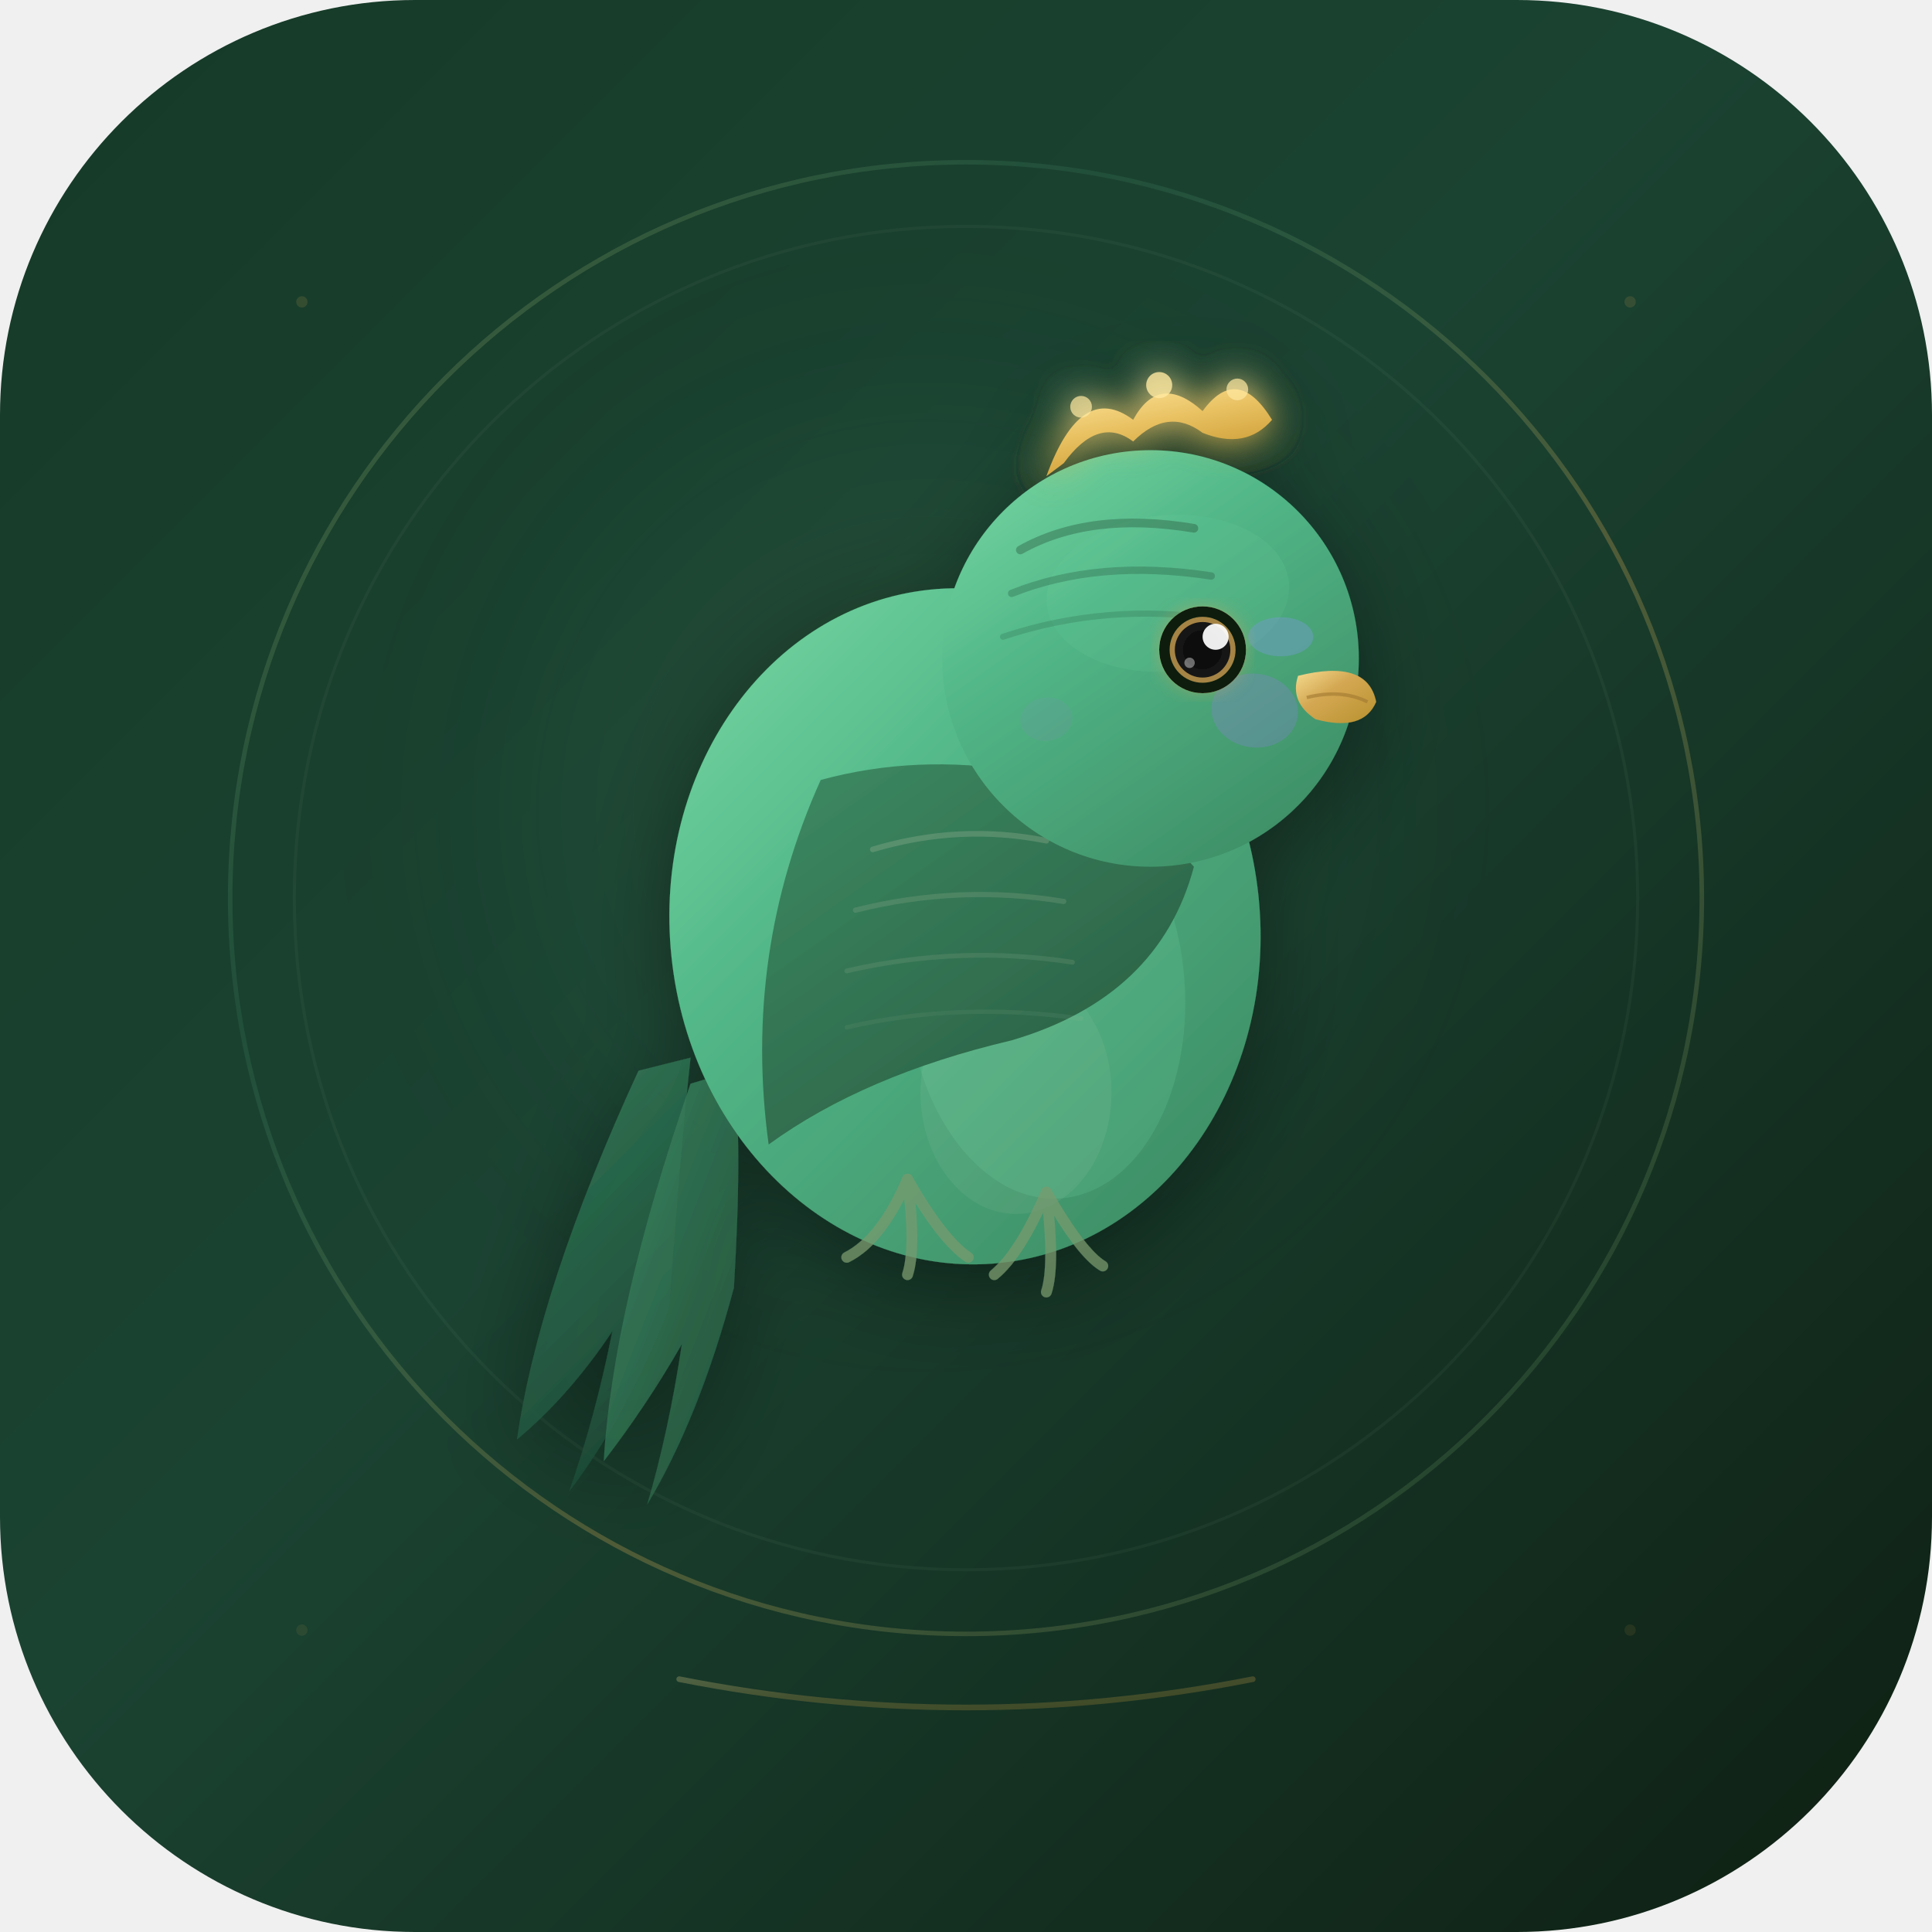
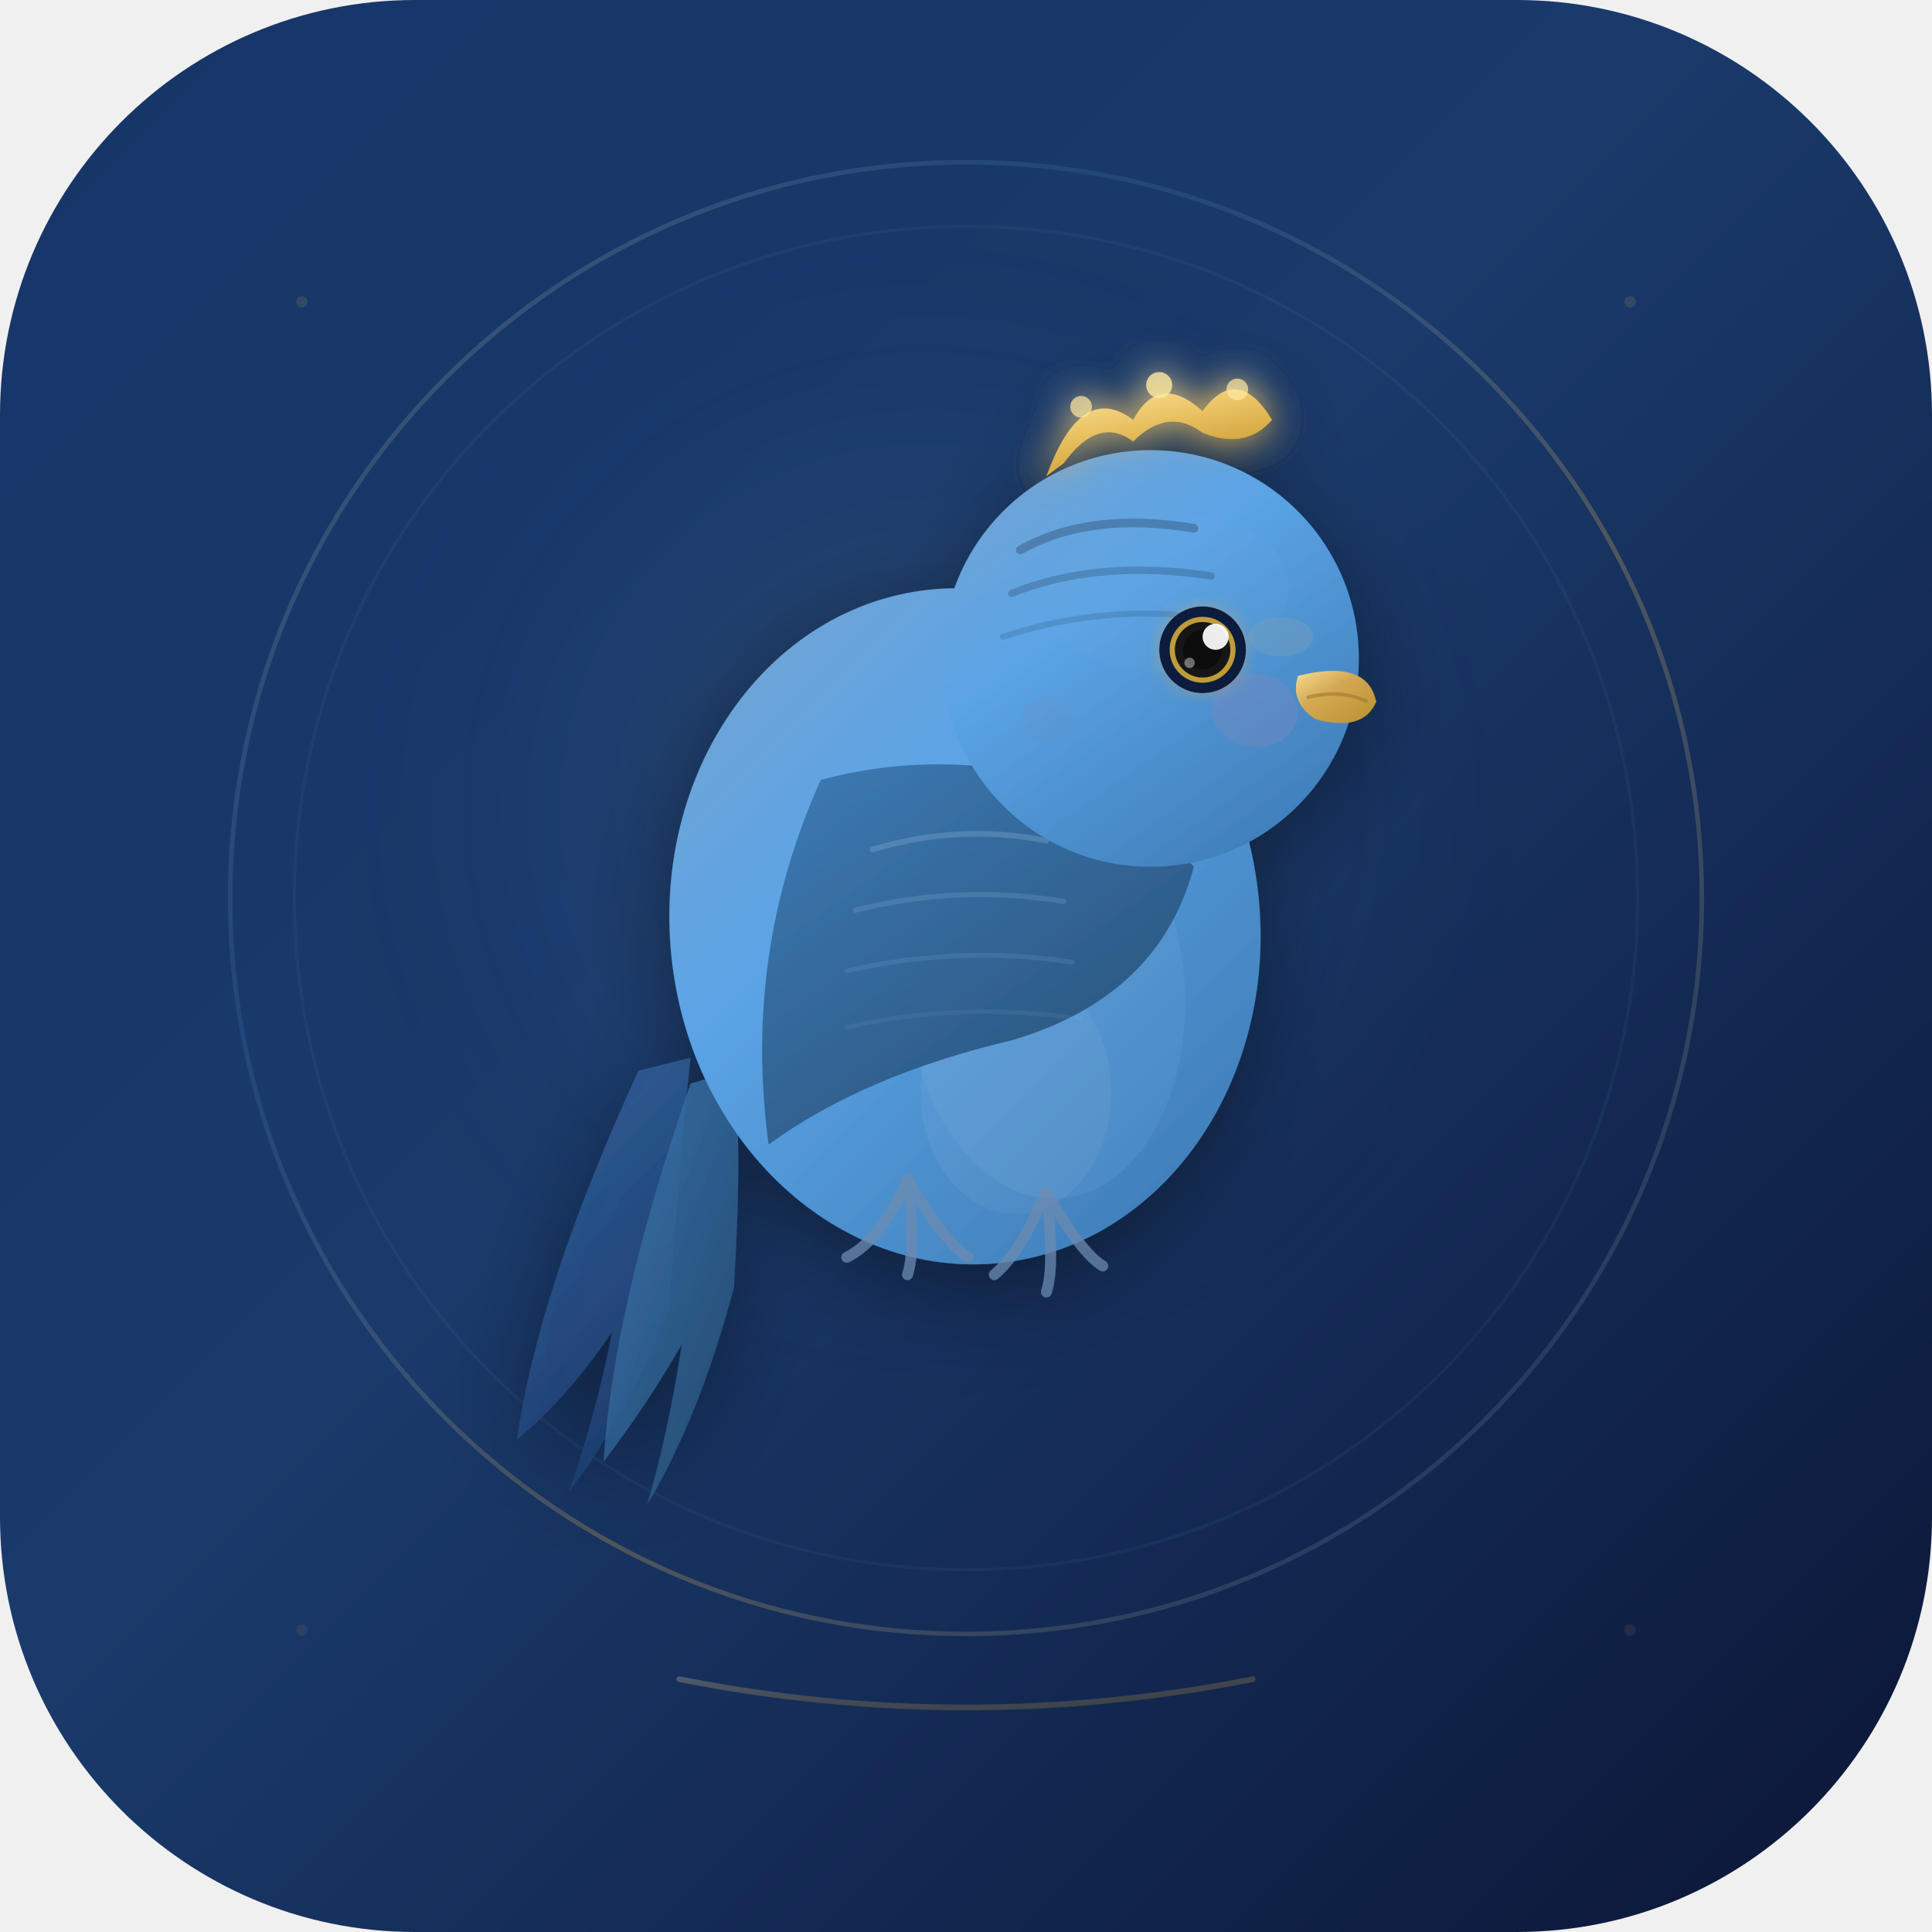
<svg xmlns="http://www.w3.org/2000/svg" width="1024" height="1024" viewBox="0 0 512 512">
  <defs>
    <linearGradient id="bg" x1="0" y1="0" x2="1" y2="1">
-       <stop offset="0%" stop-color="#163A27" />
-       <stop offset="45%" stop-color="#1B4332" />
-       <stop offset="100%" stop-color="#0E1F12" />
+       <stop offset="0%" stop-color="#163568" />
+       <stop offset="45%" stop-color="#1A3A6B" />
+       <stop offset="100%" stop-color="#0B1535" />
    </linearGradient>
    <linearGradient id="body" x1="0.15" y1="0" x2="0.85" y2="1">
-       <stop offset="0%" stop-color="#72D4A0" />
-       <stop offset="35%" stop-color="#52B788" />
-       <stop offset="100%" stop-color="#3D8B63" />
+       <stop offset="0%" stop-color="#72A4D4" />
+       <stop offset="35%" stop-color="#5BA4E6" />
+       <stop offset="100%" stop-color="#3D7BB5" />
    </linearGradient>
    <linearGradient id="wing" x1="0" y1="0" x2="0.8" y2="1">
-       <stop offset="0%" stop-color="#3D8B63" />
-       <stop offset="100%" stop-color="#285C42" />
+       <stop offset="0%" stop-color="#3D7BB5" />
+       <stop offset="100%" stop-color="#28527A" />
    </linearGradient>
    <linearGradient id="tail" x1="0.3" y1="0" x2="0.7" y2="1">
-       <stop offset="0%" stop-color="#347A58" />
-       <stop offset="100%" stop-color="#1B4332" />
+       <stop offset="0%" stop-color="#34609A" />
+       <stop offset="100%" stop-color="#1A3A6B" />
    </linearGradient>
    <linearGradient id="gold" x1="0" y1="0" x2="1" y2="1">
      <stop offset="0%" stop-color="#F5DC90" />
      <stop offset="40%" stop-color="#D4A853" />
      <stop offset="100%" stop-color="#B8912E" />
    </linearGradient>
    <linearGradient id="gold-bright" x1="0" y1="0" x2="0.5" y2="1">
      <stop offset="0%" stop-color="#FFE8A0" />
      <stop offset="50%" stop-color="#E8C060" />
      <stop offset="100%" stop-color="#C89830" />
    </linearGradient>
    <radialGradient id="center-glow" cx="0.48" cy="0.42" r="0.32">
-       <stop offset="0%" stop-color="rgba(212,168,83,0.10)" />
-       <stop offset="60%" stop-color="rgba(82,183,136,0.04)" />
+       <stop offset="0%" stop-color="rgba(245,200,66,0.10)" />
+       <stop offset="60%" stop-color="rgba(82,140,200,0.04)" />
      <stop offset="100%" stop-color="transparent" />
    </radialGradient>
    <linearGradient id="ring" x1="0" y1="0" x2="1" y2="1">
      <stop offset="0%" stop-color="#D4A853" stop-opacity="0.35" />
-       <stop offset="30%" stop-color="#52B788" stop-opacity="0.12" />
+       <stop offset="30%" stop-color="#5BA4E6" stop-opacity="0.12" />
      <stop offset="60%" stop-color="#D4A853" stop-opacity="0.30" />
-       <stop offset="100%" stop-color="#52B788" stop-opacity="0.10" />
+       <stop offset="100%" stop-color="#5BA4E6" stop-opacity="0.10" />
    </linearGradient>
    <filter id="shadow">
      <feDropShadow dx="0" dy="5" stdDeviation="10" flood-color="#000" flood-opacity="0.4" />
    </filter>
    <filter id="crown-glow" x="-30%" y="-30%" width="160%" height="160%">
      <feGaussianBlur in="SourceGraphic" stdDeviation="4" result="blur" />
      <feComposite in="SourceGraphic" in2="blur" operator="over" />
    </filter>
    <filter id="eye-glow">
      <feDropShadow dx="0" dy="0" stdDeviation="2" flood-color="#D4A853" flood-opacity="0.4" />
    </filter>
  </defs>
  <rect width="512" height="512" rx="110" fill="url(#bg)" />
  <rect width="512" height="512" rx="110" fill="url(#center-glow)" />
  <circle cx="256" cy="238" r="195" fill="none" stroke="url(#ring)" stroke-width="1.2" />
-   <circle cx="256" cy="238" r="178" fill="none" stroke="rgba(163,184,153,0.06)" stroke-width="0.8" />
+   <circle cx="256" cy="238" r="178" fill="none" stroke="rgba(140,180,220,0.06)" stroke-width="0.8" />
  <g filter="url(#shadow)" transform="translate(252, 232) scale(1.15)">
    <path d="M-72 45 Q-95 95 -100 130 Q-88 120 -78 105 Q-82 125 -88 142 Q-75 125 -65 100 Q-62 60 -60 42Z" fill="url(#tail)" opacity="0.9" />
    <path d="M-60 48 Q-78 100 -80 135 Q-70 122 -62 108 Q-65 128 -70 145 Q-58 125 -50 95 Q-48 62 -50 45Z" fill="url(#wing)" opacity="0.8" />
    <ellipse cx="2" cy="12" rx="68" ry="78" fill="url(#body)" transform="rotate(-6)" />
-     <ellipse cx="20" cy="28" rx="32" ry="48" fill="rgba(114,212,160,0.2)" transform="rotate(-4)" />
-     <ellipse cx="15" cy="50" rx="22" ry="28" fill="rgba(200,216,194,0.08)" />
+     <ellipse cx="20" cy="28" rx="32" ry="48" fill="rgba(114,170,220,0.2)" transform="rotate(-4)" />
+     <ellipse cx="15" cy="50" rx="22" ry="28" fill="rgba(194,210,230,0.08)" />
    <path d="M-30 -22 Q-48 18 -42 62 Q-20 46 14 38 Q48 28 56 -2 Q42 -18 16 -24 Q-8 -28 -30 -22Z" fill="url(#wing)" />
-     <path d="M-18 -6 Q2 -12 22 -8" fill="none" stroke="rgba(163,184,153,0.30)" stroke-width="1.3" stroke-linecap="round" />
-     <path d="M-22 8 Q2 2 26 6" fill="none" stroke="rgba(163,184,153,0.22)" stroke-width="1.2" stroke-linecap="round" />
-     <path d="M-24 22 Q2 16 28 20" fill="none" stroke="rgba(163,184,153,0.16)" stroke-width="1.1" stroke-linecap="round" />
-     <path d="M-24 35 Q2 29 30 33" fill="none" stroke="rgba(163,184,153,0.10)" stroke-width="1" stroke-linecap="round" />
+     <path d="M-18 -6 Q2 -12 22 -8" fill="none" stroke="rgba(140,180,220,0.30)" stroke-width="1.3" stroke-linecap="round" />
+     <path d="M-22 8 Q2 2 26 6" fill="none" stroke="rgba(140,180,220,0.22)" stroke-width="1.2" stroke-linecap="round" />
+     <path d="M-24 22 Q2 16 28 20" fill="none" stroke="rgba(140,180,220,0.16)" stroke-width="1.1" stroke-linecap="round" />
+     <path d="M-24 35 Q2 29 30 33" fill="none" stroke="rgba(140,180,220,0.10)" stroke-width="1" stroke-linecap="round" />
    <circle cx="46" cy="-50" r="48" fill="url(#body)" />
-     <ellipse cx="50" cy="-65" rx="28" ry="18" fill="rgba(114,212,160,0.12)" transform="rotate(-5 50 -65)" />
-     <path d="M16 -75 Q32 -84 56 -80" fill="none" stroke="rgba(18,45,28,0.28)" stroke-width="2" stroke-linecap="round" />
-     <path d="M14 -65 Q34 -73 60 -69" fill="none" stroke="rgba(18,45,28,0.22)" stroke-width="1.7" stroke-linecap="round" />
-     <path d="M12 -55 Q36 -63 62 -59" fill="none" stroke="rgba(18,45,28,0.15)" stroke-width="1.4" stroke-linecap="round" />
+     <ellipse cx="50" cy="-65" rx="28" ry="18" fill="rgba(114,170,220,0.12)" transform="rotate(-5 50 -65)" />
+     <path d="M16 -75 Q32 -84 56 -80" fill="none" stroke="rgba(18,35,60,0.28)" stroke-width="2" stroke-linecap="round" />
+     <path d="M14 -65 Q34 -73 60 -69" fill="none" stroke="rgba(18,35,60,0.22)" stroke-width="1.7" stroke-linecap="round" />
+     <path d="M12 -55 Q36 -63 62 -59" fill="none" stroke="rgba(18,35,60,0.15)" stroke-width="1.4" stroke-linecap="round" />
    <g filter="url(#crown-glow)">
      <path d="M22 -92 Q30 -114 42 -105 Q48 -116 58 -107 Q66 -118 74 -105               Q68 -98 58 -102 Q50 -108 42 -100 Q34 -106 26 -95Z" fill="url(#gold-bright)" />
      <circle cx="30" cy="-108" r="2.5" fill="#FFE8A0" opacity="0.7" />
      <circle cx="48" cy="-113" r="3" fill="#FFE8A0" opacity="0.8" />
      <circle cx="66" cy="-112" r="2.5" fill="#FFE8A0" opacity="0.7" />
    </g>
    <ellipse cx="70" cy="-38" rx="10" ry="8.5" fill="#7986BF" opacity="0.4" transform="rotate(8 70 -38)" />
    <ellipse cx="22" cy="-36" rx="6" ry="5" fill="#7986BF" opacity="0.15" transform="rotate(-8 22 -36)" />
    <ellipse cx="76" cy="-55" rx="7.5" ry="4.5" fill="#6B9CC0" opacity="0.55" />
    <g filter="url(#eye-glow)">
-       <circle cx="58" cy="-52" r="10" fill="#0C1F0F" />
+       <circle cx="58" cy="-52" r="10" fill="#0B1A3D" />
      <circle cx="58" cy="-52" r="7.5" fill="#161616" />
      <circle cx="58" cy="-52" r="4.5" fill="#0a0a0a" />
-       <circle cx="58" cy="-52" r="7" fill="none" stroke="rgba(212,168,83,0.75)" stroke-width="1.2" />
+       <circle cx="58" cy="-52" r="7" fill="none" stroke="rgba(245,200,66,0.75)" stroke-width="1.2" />
      <circle cx="61" cy="-55" r="3" fill="white" opacity="0.92" />
      <circle cx="55" cy="-49" r="1.2" fill="white" opacity="0.4" />
    </g>
    <path d="M80 -46 Q96 -50 98 -40 Q95 -33 84 -36 Q78 -40 80 -46Z" fill="url(#gold)" />
    <path d="M82 -41 Q90 -43 96 -40" fill="none" stroke="#A07830" stroke-width="0.8" opacity="0.6" />
-     <g fill="none" stroke="#7A9A6E" stroke-width="2.5" stroke-linecap="round" opacity="0.7">
+     <g fill="none" stroke="#6E8AAE" stroke-width="2.5" stroke-linecap="round" opacity="0.7">
      <path d="M-10 70 Q-16 84 -24 88" />
      <path d="M-10 70 Q-8 86 -10 92" />
      <path d="M-10 70 Q-2 84 4 88" />
      <path d="M22 73 Q16 87 10 92" />
      <path d="M22 73 Q24 90 22 96" />
      <path d="M22 73 Q30 87 35 90" />
    </g>
  </g>
  <path d="M180 445 Q256 460 332 445" fill="none" stroke="url(#gold)" stroke-width="1.5" opacity="0.25" stroke-linecap="round" />
  <circle cx="80" cy="80" r="1.5" fill="#D4A853" opacity="0.15" />
  <circle cx="432" cy="80" r="1.5" fill="#D4A853" opacity="0.15" />
  <circle cx="80" cy="432" r="1.5" fill="#D4A853" opacity="0.1" />
  <circle cx="432" cy="432" r="1.5" fill="#D4A853" opacity="0.1" />
</svg>
